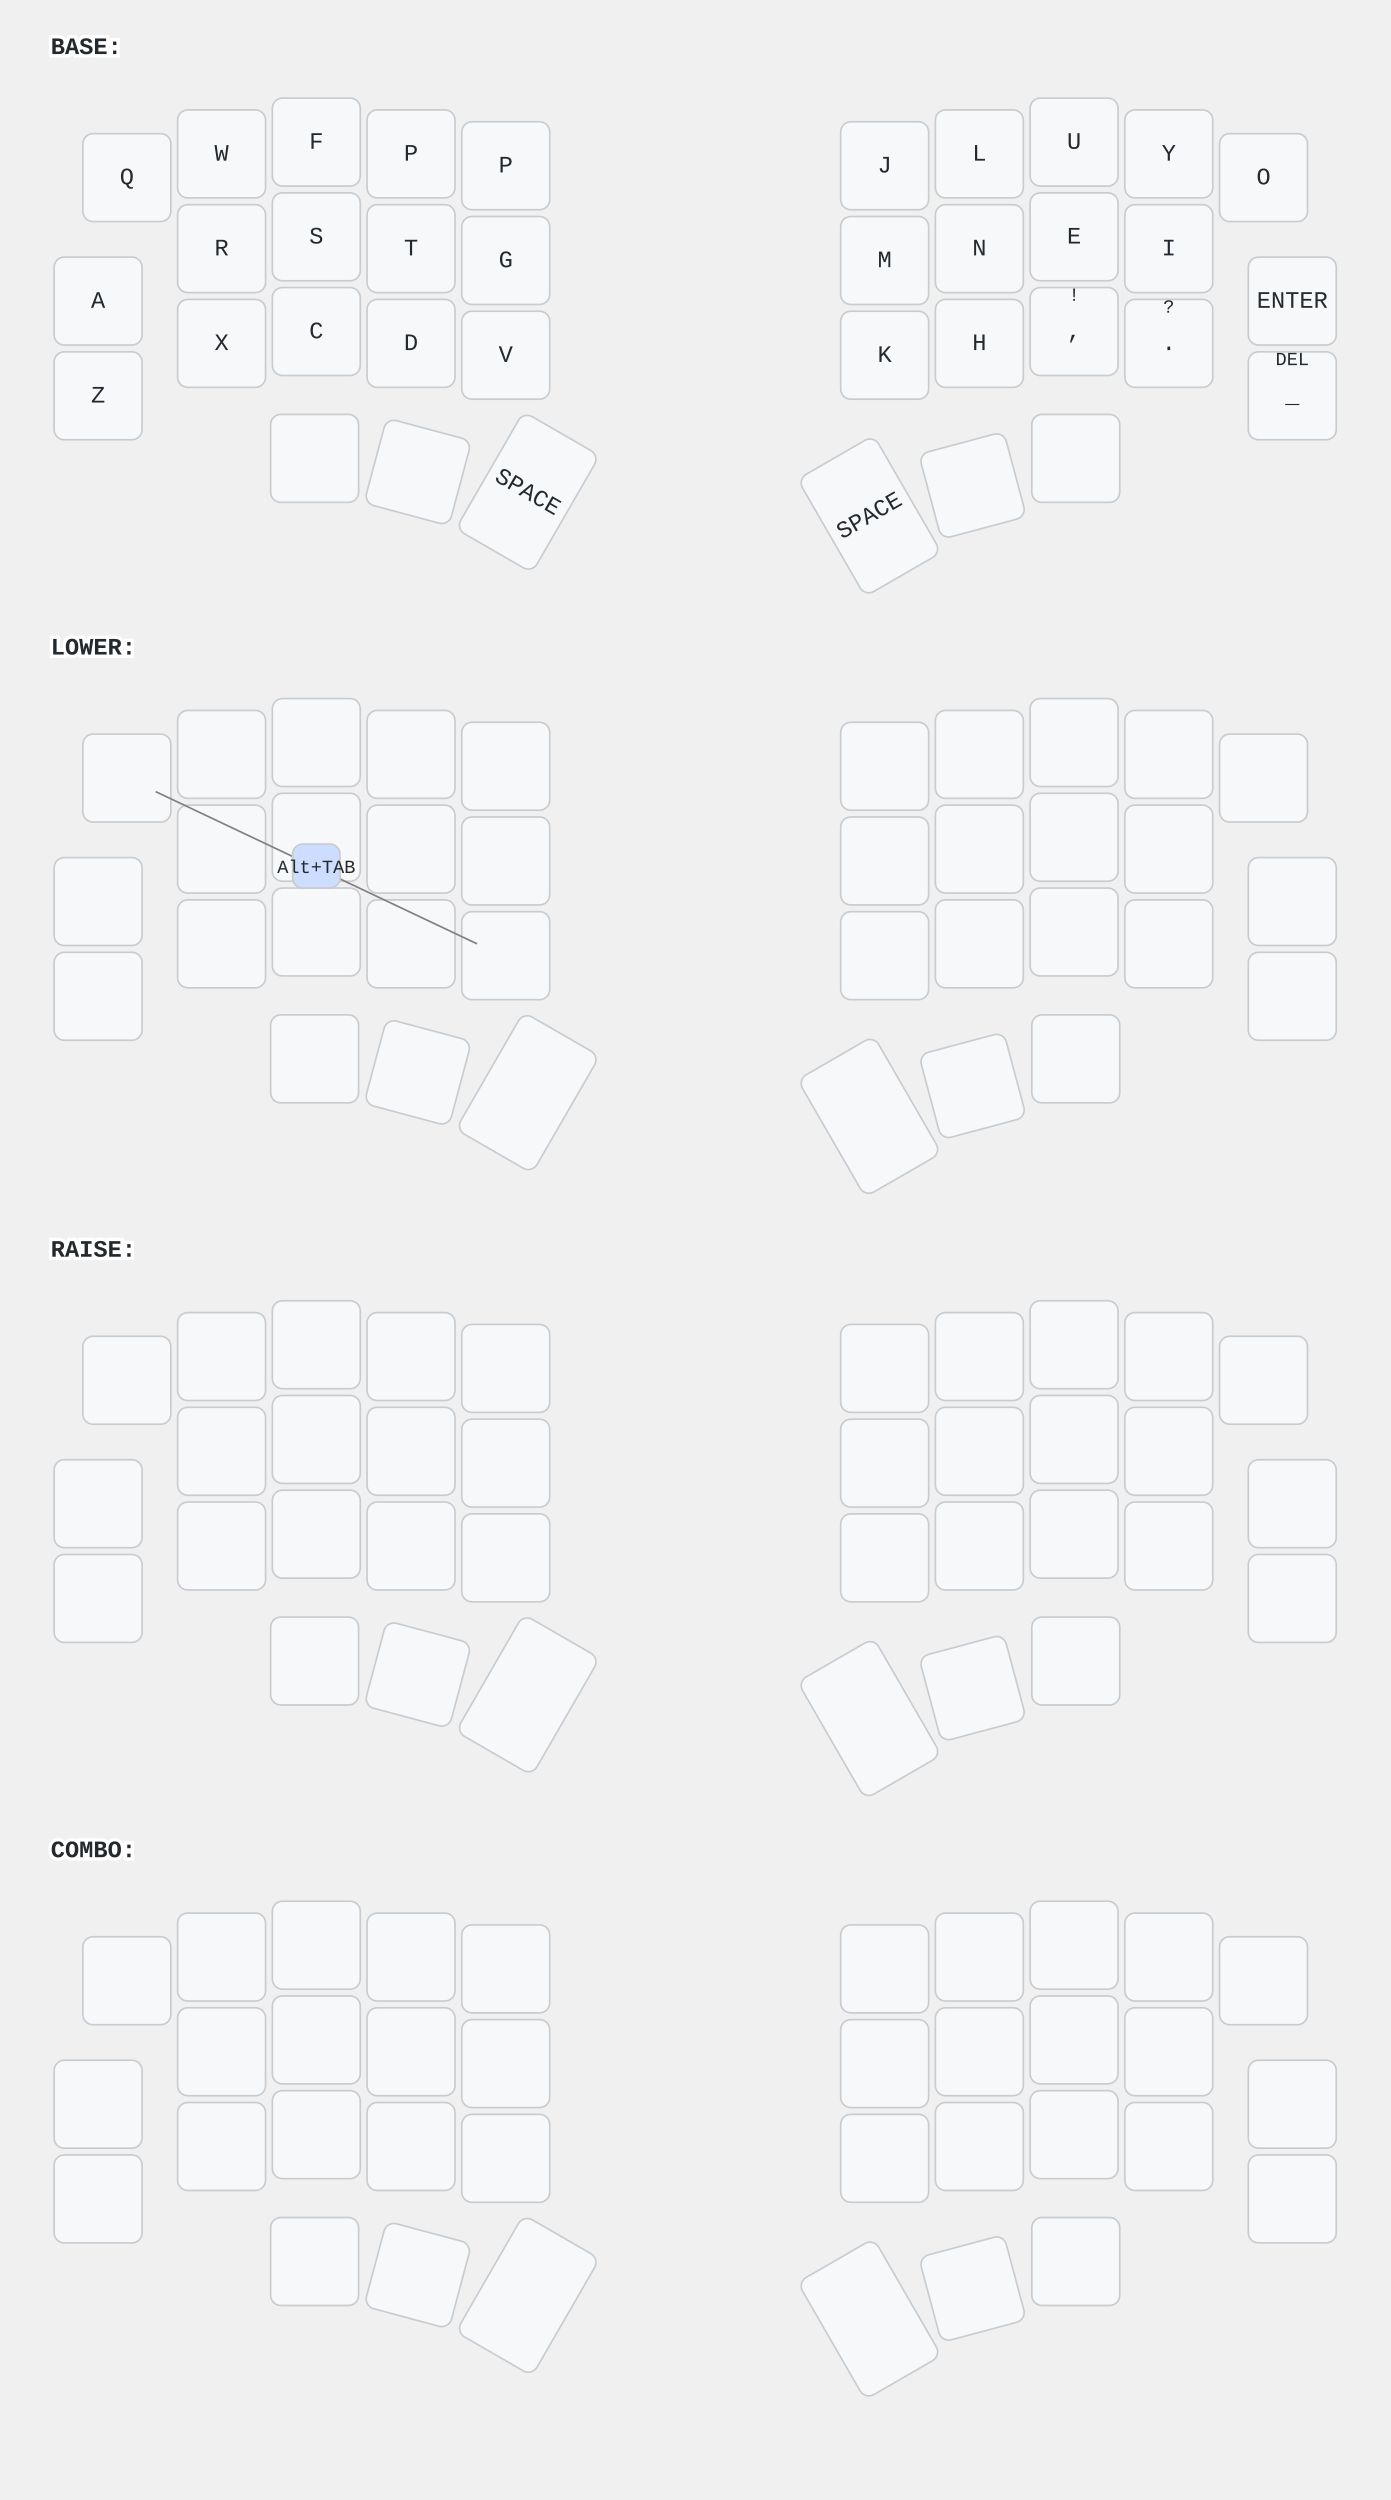
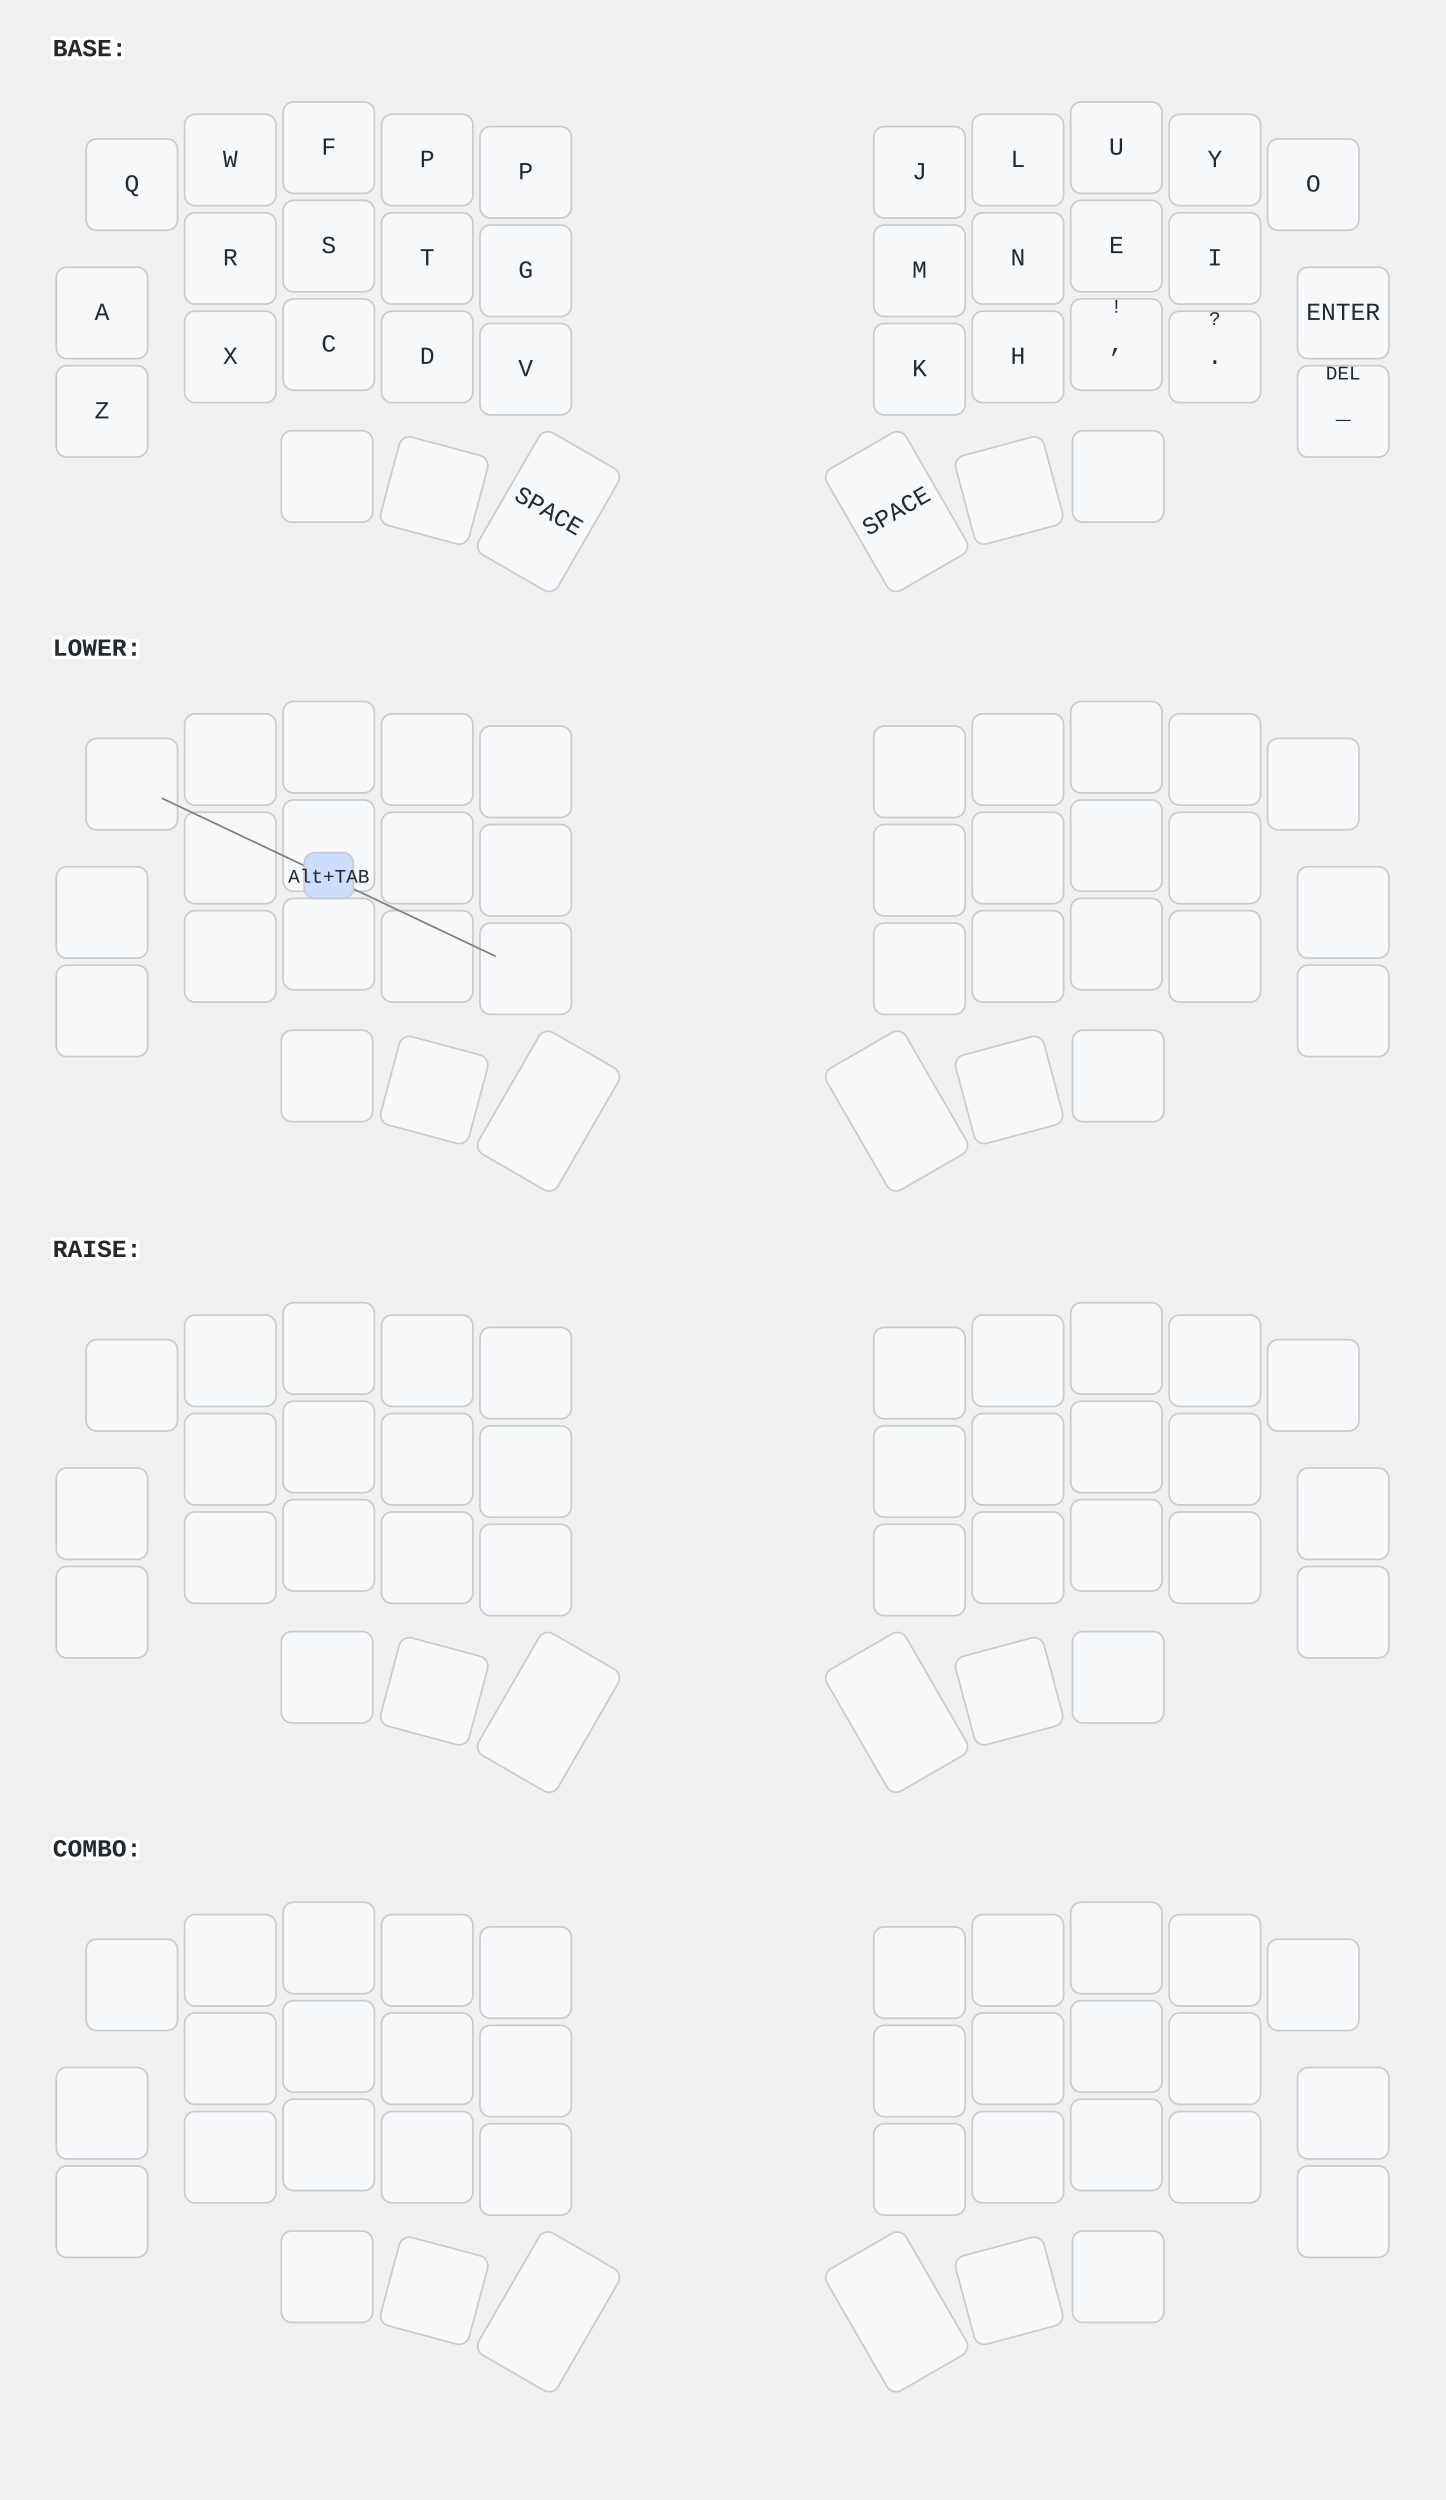
- <svg xmlns="http://www.w3.org/2000/svg" width="822" height="1478" viewBox="0 0 822 1478" class="keymap">
+ <svg xmlns="http://www.w3.org/2000/svg" width="822" height="1422" viewBox="0 0 822 1422" class="keymap">
  <style>/* inherit to force styles through use tags */
svg path {
    fill: inherit;
}

/* font and background color specifications */
svg.keymap {
    font-family: SFMono-Regular,Consolas,Liberation Mono,Menlo,monospace;
    font-size: 14px;
    font-kerning: normal;
    text-rendering: optimizeLegibility;
    fill: #24292e;
}

/* default key styling */
rect.key {
    fill: #f6f8fa;
}

rect.key, rect.combo {
    stroke: #c9cccf;
    stroke-width: 1;
}

/* default key side styling, only used is draw_key_sides is set */
rect.side {
    filter: brightness(90%);
}

/* color accent for combo boxes */
rect.combo, rect.combo-separate {
    fill: #cdf;
}

/* color accent for held keys */
rect.held, rect.combo.held {
    fill: #fdd;
}

/* color accent for ghost (optional) keys */
rect.ghost, rect.combo.ghost {
    stroke-dasharray: 4, 4;
    stroke-width: 2;
}

text {
    text-anchor: middle;
    dominant-baseline: middle;
}

/* styling for layer labels */
text.label {
    font-weight: bold;
    text-anchor: start;
    stroke: white;
    stroke-width: 4;
    paint-order: stroke;
}

/* styling for optional footer */
text.footer {
    text-anchor: end;
    dominant-baseline: auto;
    stroke: white;
    stroke-width: 4;
    paint-order: stroke;
}

/* styling for combo tap, and key non-tap label text */
text.combo, text.hold, text.shifted, text.left, text.right {
    font-size: 11px;
}

text.hold {
    text-anchor: middle;
    dominant-baseline: auto;
}

text.shifted {
    text-anchor: middle;
    dominant-baseline: hanging;
}

text.left {
    text-anchor: start;
}

text.right {
    text-anchor: end;
}

text.layer-activator {
    text-decoration: underline;
}

/* styling for hold/shifted label text in combo box */
text.combo.hold, text.combo.shifted, text.combo.left, text.combo.right {
    font-size: 8px;
}

/* lighter symbol for transparent keys */
text.trans {
    fill: #7b7e81;
}

/* styling for combo dendrons */
path.combo {
    stroke-width: 1;
    stroke: gray;
    fill: none;
}

/* Start Tabler Icons Cleanup */
/* cannot use height/width with glyphs */
.icon-tabler &gt; path {
    fill: inherit;
    stroke: inherit;
    stroke-width: 2;
}
/* hide tabler's default box */
.icon-tabler &gt; path[stroke="none"][fill="none"] {
    visibility: hidden;
}
/* End Tabler Icons Cleanup */
</style>
  <g transform="translate(30, 0)" class="layer-BASE">
    <text x="0" y="28" class="label" id="BASE">BASE:</text>
    <g transform="translate(0, 56)">
      <g transform="translate(45, 49)" class="key keypos-0">
        <rect rx="6" ry="6" x="-26" y="-26" width="52" height="52" class="key" />
        <text x="0" y="0" class="key tap">Q</text>
      </g>
      <g transform="translate(101, 35)" class="key keypos-1">
        <rect rx="6" ry="6" x="-26" y="-26" width="52" height="52" class="key" />
        <text x="0" y="0" class="key tap">W</text>
      </g>
      <g transform="translate(157, 28)" class="key keypos-2">
        <rect rx="6" ry="6" x="-26" y="-26" width="52" height="52" class="key" />
        <text x="0" y="0" class="key tap">F</text>
      </g>
      <g transform="translate(213, 35)" class="key keypos-3">
        <rect rx="6" ry="6" x="-26" y="-26" width="52" height="52" class="key" />
        <text x="0" y="0" class="key tap">P</text>
      </g>
      <g transform="translate(269, 42)" class="key keypos-4">
        <rect rx="6" ry="6" x="-26" y="-26" width="52" height="52" class="key" />
        <text x="0" y="0" class="key tap">P</text>
      </g>
      <g transform="translate(493, 42)" class="key keypos-5">
        <rect rx="6" ry="6" x="-26" y="-26" width="52" height="52" class="key" />
        <text x="0" y="0" class="key tap">J</text>
      </g>
      <g transform="translate(549, 35)" class="key keypos-6">
        <rect rx="6" ry="6" x="-26" y="-26" width="52" height="52" class="key" />
        <text x="0" y="0" class="key tap">L</text>
      </g>
      <g transform="translate(605, 28)" class="key keypos-7">
        <rect rx="6" ry="6" x="-26" y="-26" width="52" height="52" class="key" />
        <text x="0" y="0" class="key tap">U</text>
      </g>
      <g transform="translate(661, 35)" class="key keypos-8">
        <rect rx="6" ry="6" x="-26" y="-26" width="52" height="52" class="key" />
        <text x="0" y="0" class="key tap">Y</text>
      </g>
      <g transform="translate(717, 49)" class="key keypos-9">
        <rect rx="6" ry="6" x="-26" y="-26" width="52" height="52" class="key" />
        <text x="0" y="0" class="key tap">O</text>
      </g>
      <g transform="translate(28, 122)" class="key keypos-10">
        <rect rx="6" ry="6" x="-26" y="-26" width="52" height="52" class="key" />
        <text x="0" y="0" class="key tap">A</text>
      </g>
      <g transform="translate(101, 91)" class="key keypos-11">
        <rect rx="6" ry="6" x="-26" y="-26" width="52" height="52" class="key" />
        <text x="0" y="0" class="key tap">R</text>
      </g>
      <g transform="translate(157, 84)" class="key keypos-12">
        <rect rx="6" ry="6" x="-26" y="-26" width="52" height="52" class="key" />
        <text x="0" y="0" class="key tap">S</text>
      </g>
      <g transform="translate(213, 91)" class="key keypos-13">
        <rect rx="6" ry="6" x="-26" y="-26" width="52" height="52" class="key" />
        <text x="0" y="0" class="key tap">T</text>
      </g>
      <g transform="translate(269, 98)" class="key keypos-14">
        <rect rx="6" ry="6" x="-26" y="-26" width="52" height="52" class="key" />
        <text x="0" y="0" class="key tap">G</text>
      </g>
      <g transform="translate(493, 98)" class="key keypos-15">
        <rect rx="6" ry="6" x="-26" y="-26" width="52" height="52" class="key" />
        <text x="0" y="0" class="key tap">M</text>
      </g>
      <g transform="translate(549, 91)" class="key keypos-16">
        <rect rx="6" ry="6" x="-26" y="-26" width="52" height="52" class="key" />
        <text x="0" y="0" class="key tap">N</text>
      </g>
      <g transform="translate(605, 84)" class="key keypos-17">
        <rect rx="6" ry="6" x="-26" y="-26" width="52" height="52" class="key" />
        <text x="0" y="0" class="key tap">E</text>
      </g>
      <g transform="translate(661, 91)" class="key keypos-18">
        <rect rx="6" ry="6" x="-26" y="-26" width="52" height="52" class="key" />
        <text x="0" y="0" class="key tap">I</text>
      </g>
      <g transform="translate(734, 122)" class="key keypos-19">
        <rect rx="6" ry="6" x="-26" y="-26" width="52" height="52" class="key" />
        <text x="0" y="0" class="key tap">ENTER</text>
      </g>
      <g transform="translate(28, 178)" class="key keypos-20">
        <rect rx="6" ry="6" x="-26" y="-26" width="52" height="52" class="key" />
        <text x="0" y="0" class="key tap">Z</text>
      </g>
      <g transform="translate(101, 147)" class="key keypos-21">
        <rect rx="6" ry="6" x="-26" y="-26" width="52" height="52" class="key" />
        <text x="0" y="0" class="key tap">X</text>
      </g>
      <g transform="translate(157, 140)" class="key keypos-22">
        <rect rx="6" ry="6" x="-26" y="-26" width="52" height="52" class="key" />
        <text x="0" y="0" class="key tap">C</text>
      </g>
      <g transform="translate(213, 147)" class="key keypos-23">
        <rect rx="6" ry="6" x="-26" y="-26" width="52" height="52" class="key" />
        <text x="0" y="0" class="key tap">D</text>
      </g>
      <g transform="translate(269, 154)" class="key keypos-24">
        <rect rx="6" ry="6" x="-26" y="-26" width="52" height="52" class="key" />
        <text x="0" y="0" class="key tap">V</text>
      </g>
      <g transform="translate(493, 154)" class="key keypos-25">
        <rect rx="6" ry="6" x="-26" y="-26" width="52" height="52" class="key" />
        <text x="0" y="0" class="key tap">K</text>
      </g>
      <g transform="translate(549, 147)" class="key keypos-26">
        <rect rx="6" ry="6" x="-26" y="-26" width="52" height="52" class="key" />
        <text x="0" y="0" class="key tap">H</text>
      </g>
      <g transform="translate(605, 140)" class="key keypos-27">
        <rect rx="6" ry="6" x="-26" y="-26" width="52" height="52" class="key" />
        <text x="0" y="0" class="key tap">,</text>
        <text x="0" y="-24" class="key shifted">!</text>
      </g>
      <g transform="translate(661, 147)" class="key keypos-28">
        <rect rx="6" ry="6" x="-26" y="-26" width="52" height="52" class="key" />
        <text x="0" y="0" class="key tap">.</text>
        <text x="0" y="-24" class="key shifted">?</text>
      </g>
      <g transform="translate(734, 178)" class="key keypos-29">
        <rect rx="6" ry="6" x="-26" y="-26" width="52" height="52" class="key" />
        <text x="0" y="0" class="key tap">_</text>
        <text x="0" y="-24" class="key shifted">DEL</text>
      </g>
      <g transform="translate(156, 215)" class="key keypos-30">
        <rect rx="6" ry="6" x="-26" y="-26" width="52" height="52" class="key" />
      </g>
      <g transform="translate(217, 223) rotate(15.0)" class="key keypos-31">
        <rect rx="6" ry="6" x="-26" y="-26" width="52" height="52" class="key" />
      </g>
      <g transform="translate(282, 235) rotate(30.0)" class="key keypos-32">
        <rect rx="6" ry="6" x="-26" y="-40" width="52" height="80" class="key" />
        <text x="0" y="0" class="key tap">SPACE</text>
      </g>
-       <g transform="translate(484, 249) rotate(-30.0)" class="key keypos-33">
+       <g transform="translate(480, 235) rotate(-30.0)" class="key keypos-33">
        <rect rx="6" ry="6" x="-26" y="-40" width="52" height="80" class="key" />
        <text x="0" y="0" class="key tap">SPACE</text>
      </g>
-       <g transform="translate(545, 231) rotate(-15.0)" class="key keypos-34">
+       <g transform="translate(544, 223) rotate(-15.0)" class="key keypos-34">
        <rect rx="6" ry="6" x="-26" y="-26" width="52" height="52" class="key" />
      </g>
      <g transform="translate(606, 215)" class="key keypos-35">
        <rect rx="6" ry="6" x="-26" y="-26" width="52" height="52" class="key" />
      </g>
    </g>
  </g>
-   <g transform="translate(30, 355)" class="layer-LOWER">
+   <g transform="translate(30, 341)" class="layer-LOWER">
    <text x="0" y="28" class="label" id="LOWER">LOWER:</text>
    <g transform="translate(0, 56)">
      <g transform="translate(45, 49)" class="key keypos-0">
        <rect rx="6" ry="6" x="-26" y="-26" width="52" height="52" class="key" />
      </g>
      <g transform="translate(101, 35)" class="key keypos-1">
        <rect rx="6" ry="6" x="-26" y="-26" width="52" height="52" class="key" />
      </g>
      <g transform="translate(157, 28)" class="key keypos-2">
        <rect rx="6" ry="6" x="-26" y="-26" width="52" height="52" class="key" />
      </g>
      <g transform="translate(213, 35)" class="key keypos-3">
        <rect rx="6" ry="6" x="-26" y="-26" width="52" height="52" class="key" />
      </g>
      <g transform="translate(269, 42)" class="key keypos-4">
        <rect rx="6" ry="6" x="-26" y="-26" width="52" height="52" class="key" />
      </g>
      <g transform="translate(493, 42)" class="key keypos-5">
        <rect rx="6" ry="6" x="-26" y="-26" width="52" height="52" class="key" />
      </g>
      <g transform="translate(549, 35)" class="key keypos-6">
        <rect rx="6" ry="6" x="-26" y="-26" width="52" height="52" class="key" />
      </g>
      <g transform="translate(605, 28)" class="key keypos-7">
        <rect rx="6" ry="6" x="-26" y="-26" width="52" height="52" class="key" />
      </g>
      <g transform="translate(661, 35)" class="key keypos-8">
        <rect rx="6" ry="6" x="-26" y="-26" width="52" height="52" class="key" />
      </g>
      <g transform="translate(717, 49)" class="key keypos-9">
        <rect rx="6" ry="6" x="-26" y="-26" width="52" height="52" class="key" />
      </g>
      <g transform="translate(28, 122)" class="key keypos-10">
        <rect rx="6" ry="6" x="-26" y="-26" width="52" height="52" class="key" />
      </g>
      <g transform="translate(101, 91)" class="key keypos-11">
        <rect rx="6" ry="6" x="-26" y="-26" width="52" height="52" class="key" />
      </g>
      <g transform="translate(157, 84)" class="key keypos-12">
        <rect rx="6" ry="6" x="-26" y="-26" width="52" height="52" class="key" />
      </g>
      <g transform="translate(213, 91)" class="key keypos-13">
        <rect rx="6" ry="6" x="-26" y="-26" width="52" height="52" class="key" />
      </g>
      <g transform="translate(269, 98)" class="key keypos-14">
        <rect rx="6" ry="6" x="-26" y="-26" width="52" height="52" class="key" />
      </g>
      <g transform="translate(493, 98)" class="key keypos-15">
        <rect rx="6" ry="6" x="-26" y="-26" width="52" height="52" class="key" />
      </g>
      <g transform="translate(549, 91)" class="key keypos-16">
        <rect rx="6" ry="6" x="-26" y="-26" width="52" height="52" class="key" />
      </g>
      <g transform="translate(605, 84)" class="key keypos-17">
        <rect rx="6" ry="6" x="-26" y="-26" width="52" height="52" class="key" />
      </g>
      <g transform="translate(661, 91)" class="key keypos-18">
        <rect rx="6" ry="6" x="-26" y="-26" width="52" height="52" class="key" />
      </g>
      <g transform="translate(734, 122)" class="key keypos-19">
        <rect rx="6" ry="6" x="-26" y="-26" width="52" height="52" class="key" />
      </g>
      <g transform="translate(28, 178)" class="key keypos-20">
        <rect rx="6" ry="6" x="-26" y="-26" width="52" height="52" class="key" />
      </g>
      <g transform="translate(101, 147)" class="key keypos-21">
        <rect rx="6" ry="6" x="-26" y="-26" width="52" height="52" class="key" />
      </g>
      <g transform="translate(157, 140)" class="key keypos-22">
        <rect rx="6" ry="6" x="-26" y="-26" width="52" height="52" class="key" />
      </g>
      <g transform="translate(213, 147)" class="key keypos-23">
        <rect rx="6" ry="6" x="-26" y="-26" width="52" height="52" class="key" />
      </g>
      <g transform="translate(269, 154)" class="key keypos-24">
        <rect rx="6" ry="6" x="-26" y="-26" width="52" height="52" class="key" />
      </g>
      <g transform="translate(493, 154)" class="key keypos-25">
        <rect rx="6" ry="6" x="-26" y="-26" width="52" height="52" class="key" />
      </g>
      <g transform="translate(549, 147)" class="key keypos-26">
        <rect rx="6" ry="6" x="-26" y="-26" width="52" height="52" class="key" />
      </g>
      <g transform="translate(605, 140)" class="key keypos-27">
        <rect rx="6" ry="6" x="-26" y="-26" width="52" height="52" class="key" />
      </g>
      <g transform="translate(661, 147)" class="key keypos-28">
        <rect rx="6" ry="6" x="-26" y="-26" width="52" height="52" class="key" />
      </g>
      <g transform="translate(734, 178)" class="key keypos-29">
        <rect rx="6" ry="6" x="-26" y="-26" width="52" height="52" class="key" />
      </g>
      <g transform="translate(156, 215)" class="key keypos-30">
        <rect rx="6" ry="6" x="-26" y="-26" width="52" height="52" class="key" />
      </g>
      <g transform="translate(217, 223) rotate(15.0)" class="key keypos-31">
        <rect rx="6" ry="6" x="-26" y="-26" width="52" height="52" class="key" />
      </g>
      <g transform="translate(282, 235) rotate(30.0)" class="key keypos-32">
        <rect rx="6" ry="6" x="-26" y="-40" width="52" height="80" class="key" />
      </g>
-       <g transform="translate(484, 249) rotate(-30.0)" class="key keypos-33">
-         <rect rx="6" ry="6" x="-26" y="-40" width="52" height="80" class="key" />
-       </g>
-       <g transform="translate(545, 231) rotate(-15.0)" class="key keypos-34">
+       <g transform="translate(480, 235) rotate(-30.0)" class="key keypos-33">
+         <rect rx="6" ry="6" x="-26" y="-40" width="52" height="80" class="key" />
+       </g>
+       <g transform="translate(544, 223) rotate(-15.0)" class="key keypos-34">
        <rect rx="6" ry="6" x="-26" y="-26" width="52" height="52" class="key" />
      </g>
      <g transform="translate(606, 215)" class="key keypos-35">
        <rect rx="6" ry="6" x="-26" y="-26" width="52" height="52" class="key" />
      </g>
      <g class="combo combopos-0">
        <path d="M157,102 l95,45" class="combo" />
        <path d="M157,102 l-95,-45" class="combo" />
        <rect rx="6" ry="6" x="143" y="88" width="28" height="26" class="combo" />
        <text x="157" y="102" class="combo tap">Alt+TAB</text>
      </g>
    </g>
  </g>
-   <g transform="translate(30, 711)" class="layer-RAISE">
+   <g transform="translate(30, 683)" class="layer-RAISE">
    <text x="0" y="28" class="label" id="RAISE">RAISE:</text>
    <g transform="translate(0, 56)">
      <g transform="translate(45, 49)" class="key keypos-0">
        <rect rx="6" ry="6" x="-26" y="-26" width="52" height="52" class="key" />
      </g>
      <g transform="translate(101, 35)" class="key keypos-1">
        <rect rx="6" ry="6" x="-26" y="-26" width="52" height="52" class="key" />
      </g>
      <g transform="translate(157, 28)" class="key keypos-2">
        <rect rx="6" ry="6" x="-26" y="-26" width="52" height="52" class="key" />
      </g>
      <g transform="translate(213, 35)" class="key keypos-3">
        <rect rx="6" ry="6" x="-26" y="-26" width="52" height="52" class="key" />
      </g>
      <g transform="translate(269, 42)" class="key keypos-4">
        <rect rx="6" ry="6" x="-26" y="-26" width="52" height="52" class="key" />
      </g>
      <g transform="translate(493, 42)" class="key keypos-5">
        <rect rx="6" ry="6" x="-26" y="-26" width="52" height="52" class="key" />
      </g>
      <g transform="translate(549, 35)" class="key keypos-6">
        <rect rx="6" ry="6" x="-26" y="-26" width="52" height="52" class="key" />
      </g>
      <g transform="translate(605, 28)" class="key keypos-7">
        <rect rx="6" ry="6" x="-26" y="-26" width="52" height="52" class="key" />
      </g>
      <g transform="translate(661, 35)" class="key keypos-8">
        <rect rx="6" ry="6" x="-26" y="-26" width="52" height="52" class="key" />
      </g>
      <g transform="translate(717, 49)" class="key keypos-9">
        <rect rx="6" ry="6" x="-26" y="-26" width="52" height="52" class="key" />
      </g>
      <g transform="translate(28, 122)" class="key keypos-10">
        <rect rx="6" ry="6" x="-26" y="-26" width="52" height="52" class="key" />
      </g>
      <g transform="translate(101, 91)" class="key keypos-11">
        <rect rx="6" ry="6" x="-26" y="-26" width="52" height="52" class="key" />
      </g>
      <g transform="translate(157, 84)" class="key keypos-12">
        <rect rx="6" ry="6" x="-26" y="-26" width="52" height="52" class="key" />
      </g>
      <g transform="translate(213, 91)" class="key keypos-13">
        <rect rx="6" ry="6" x="-26" y="-26" width="52" height="52" class="key" />
      </g>
      <g transform="translate(269, 98)" class="key keypos-14">
        <rect rx="6" ry="6" x="-26" y="-26" width="52" height="52" class="key" />
      </g>
      <g transform="translate(493, 98)" class="key keypos-15">
        <rect rx="6" ry="6" x="-26" y="-26" width="52" height="52" class="key" />
      </g>
      <g transform="translate(549, 91)" class="key keypos-16">
        <rect rx="6" ry="6" x="-26" y="-26" width="52" height="52" class="key" />
      </g>
      <g transform="translate(605, 84)" class="key keypos-17">
        <rect rx="6" ry="6" x="-26" y="-26" width="52" height="52" class="key" />
      </g>
      <g transform="translate(661, 91)" class="key keypos-18">
        <rect rx="6" ry="6" x="-26" y="-26" width="52" height="52" class="key" />
      </g>
      <g transform="translate(734, 122)" class="key keypos-19">
        <rect rx="6" ry="6" x="-26" y="-26" width="52" height="52" class="key" />
      </g>
      <g transform="translate(28, 178)" class="key keypos-20">
        <rect rx="6" ry="6" x="-26" y="-26" width="52" height="52" class="key" />
      </g>
      <g transform="translate(101, 147)" class="key keypos-21">
        <rect rx="6" ry="6" x="-26" y="-26" width="52" height="52" class="key" />
      </g>
      <g transform="translate(157, 140)" class="key keypos-22">
        <rect rx="6" ry="6" x="-26" y="-26" width="52" height="52" class="key" />
      </g>
      <g transform="translate(213, 147)" class="key keypos-23">
        <rect rx="6" ry="6" x="-26" y="-26" width="52" height="52" class="key" />
      </g>
      <g transform="translate(269, 154)" class="key keypos-24">
        <rect rx="6" ry="6" x="-26" y="-26" width="52" height="52" class="key" />
      </g>
      <g transform="translate(493, 154)" class="key keypos-25">
        <rect rx="6" ry="6" x="-26" y="-26" width="52" height="52" class="key" />
      </g>
      <g transform="translate(549, 147)" class="key keypos-26">
        <rect rx="6" ry="6" x="-26" y="-26" width="52" height="52" class="key" />
      </g>
      <g transform="translate(605, 140)" class="key keypos-27">
        <rect rx="6" ry="6" x="-26" y="-26" width="52" height="52" class="key" />
      </g>
      <g transform="translate(661, 147)" class="key keypos-28">
        <rect rx="6" ry="6" x="-26" y="-26" width="52" height="52" class="key" />
      </g>
      <g transform="translate(734, 178)" class="key keypos-29">
        <rect rx="6" ry="6" x="-26" y="-26" width="52" height="52" class="key" />
      </g>
      <g transform="translate(156, 215)" class="key keypos-30">
        <rect rx="6" ry="6" x="-26" y="-26" width="52" height="52" class="key" />
      </g>
      <g transform="translate(217, 223) rotate(15.0)" class="key keypos-31">
        <rect rx="6" ry="6" x="-26" y="-26" width="52" height="52" class="key" />
      </g>
      <g transform="translate(282, 235) rotate(30.0)" class="key keypos-32">
        <rect rx="6" ry="6" x="-26" y="-40" width="52" height="80" class="key" />
      </g>
-       <g transform="translate(484, 249) rotate(-30.0)" class="key keypos-33">
-         <rect rx="6" ry="6" x="-26" y="-40" width="52" height="80" class="key" />
-       </g>
-       <g transform="translate(545, 231) rotate(-15.0)" class="key keypos-34">
+       <g transform="translate(480, 235) rotate(-30.0)" class="key keypos-33">
+         <rect rx="6" ry="6" x="-26" y="-40" width="52" height="80" class="key" />
+       </g>
+       <g transform="translate(544, 223) rotate(-15.0)" class="key keypos-34">
        <rect rx="6" ry="6" x="-26" y="-26" width="52" height="52" class="key" />
      </g>
      <g transform="translate(606, 215)" class="key keypos-35">
        <rect rx="6" ry="6" x="-26" y="-26" width="52" height="52" class="key" />
      </g>
    </g>
  </g>
-   <g transform="translate(30, 1066)" class="layer-COMBO">
+   <g transform="translate(30, 1024)" class="layer-COMBO">
    <text x="0" y="28" class="label" id="COMBO">COMBO:</text>
    <g transform="translate(0, 56)">
      <g transform="translate(45, 49)" class="key keypos-0">
        <rect rx="6" ry="6" x="-26" y="-26" width="52" height="52" class="key" />
      </g>
      <g transform="translate(101, 35)" class="key keypos-1">
        <rect rx="6" ry="6" x="-26" y="-26" width="52" height="52" class="key" />
      </g>
      <g transform="translate(157, 28)" class="key keypos-2">
        <rect rx="6" ry="6" x="-26" y="-26" width="52" height="52" class="key" />
      </g>
      <g transform="translate(213, 35)" class="key keypos-3">
        <rect rx="6" ry="6" x="-26" y="-26" width="52" height="52" class="key" />
      </g>
      <g transform="translate(269, 42)" class="key keypos-4">
        <rect rx="6" ry="6" x="-26" y="-26" width="52" height="52" class="key" />
      </g>
      <g transform="translate(493, 42)" class="key keypos-5">
        <rect rx="6" ry="6" x="-26" y="-26" width="52" height="52" class="key" />
      </g>
      <g transform="translate(549, 35)" class="key keypos-6">
        <rect rx="6" ry="6" x="-26" y="-26" width="52" height="52" class="key" />
      </g>
      <g transform="translate(605, 28)" class="key keypos-7">
        <rect rx="6" ry="6" x="-26" y="-26" width="52" height="52" class="key" />
      </g>
      <g transform="translate(661, 35)" class="key keypos-8">
        <rect rx="6" ry="6" x="-26" y="-26" width="52" height="52" class="key" />
      </g>
      <g transform="translate(717, 49)" class="key keypos-9">
        <rect rx="6" ry="6" x="-26" y="-26" width="52" height="52" class="key" />
      </g>
      <g transform="translate(28, 122)" class="key keypos-10">
        <rect rx="6" ry="6" x="-26" y="-26" width="52" height="52" class="key" />
      </g>
      <g transform="translate(101, 91)" class="key keypos-11">
        <rect rx="6" ry="6" x="-26" y="-26" width="52" height="52" class="key" />
      </g>
      <g transform="translate(157, 84)" class="key keypos-12">
        <rect rx="6" ry="6" x="-26" y="-26" width="52" height="52" class="key" />
      </g>
      <g transform="translate(213, 91)" class="key keypos-13">
        <rect rx="6" ry="6" x="-26" y="-26" width="52" height="52" class="key" />
      </g>
      <g transform="translate(269, 98)" class="key keypos-14">
        <rect rx="6" ry="6" x="-26" y="-26" width="52" height="52" class="key" />
      </g>
      <g transform="translate(493, 98)" class="key keypos-15">
        <rect rx="6" ry="6" x="-26" y="-26" width="52" height="52" class="key" />
      </g>
      <g transform="translate(549, 91)" class="key keypos-16">
        <rect rx="6" ry="6" x="-26" y="-26" width="52" height="52" class="key" />
      </g>
      <g transform="translate(605, 84)" class="key keypos-17">
        <rect rx="6" ry="6" x="-26" y="-26" width="52" height="52" class="key" />
      </g>
      <g transform="translate(661, 91)" class="key keypos-18">
        <rect rx="6" ry="6" x="-26" y="-26" width="52" height="52" class="key" />
      </g>
      <g transform="translate(734, 122)" class="key keypos-19">
        <rect rx="6" ry="6" x="-26" y="-26" width="52" height="52" class="key" />
      </g>
      <g transform="translate(28, 178)" class="key keypos-20">
        <rect rx="6" ry="6" x="-26" y="-26" width="52" height="52" class="key" />
      </g>
      <g transform="translate(101, 147)" class="key keypos-21">
        <rect rx="6" ry="6" x="-26" y="-26" width="52" height="52" class="key" />
      </g>
      <g transform="translate(157, 140)" class="key keypos-22">
        <rect rx="6" ry="6" x="-26" y="-26" width="52" height="52" class="key" />
      </g>
      <g transform="translate(213, 147)" class="key keypos-23">
        <rect rx="6" ry="6" x="-26" y="-26" width="52" height="52" class="key" />
      </g>
      <g transform="translate(269, 154)" class="key keypos-24">
        <rect rx="6" ry="6" x="-26" y="-26" width="52" height="52" class="key" />
      </g>
      <g transform="translate(493, 154)" class="key keypos-25">
        <rect rx="6" ry="6" x="-26" y="-26" width="52" height="52" class="key" />
      </g>
      <g transform="translate(549, 147)" class="key keypos-26">
        <rect rx="6" ry="6" x="-26" y="-26" width="52" height="52" class="key" />
      </g>
      <g transform="translate(605, 140)" class="key keypos-27">
        <rect rx="6" ry="6" x="-26" y="-26" width="52" height="52" class="key" />
      </g>
      <g transform="translate(661, 147)" class="key keypos-28">
        <rect rx="6" ry="6" x="-26" y="-26" width="52" height="52" class="key" />
      </g>
      <g transform="translate(734, 178)" class="key keypos-29">
        <rect rx="6" ry="6" x="-26" y="-26" width="52" height="52" class="key" />
      </g>
      <g transform="translate(156, 215)" class="key keypos-30">
        <rect rx="6" ry="6" x="-26" y="-26" width="52" height="52" class="key" />
      </g>
      <g transform="translate(217, 223) rotate(15.0)" class="key keypos-31">
        <rect rx="6" ry="6" x="-26" y="-26" width="52" height="52" class="key" />
      </g>
      <g transform="translate(282, 235) rotate(30.0)" class="key keypos-32">
        <rect rx="6" ry="6" x="-26" y="-40" width="52" height="80" class="key" />
      </g>
-       <g transform="translate(484, 249) rotate(-30.0)" class="key keypos-33">
-         <rect rx="6" ry="6" x="-26" y="-40" width="52" height="80" class="key" />
-       </g>
-       <g transform="translate(545, 231) rotate(-15.0)" class="key keypos-34">
+       <g transform="translate(480, 235) rotate(-30.0)" class="key keypos-33">
+         <rect rx="6" ry="6" x="-26" y="-40" width="52" height="80" class="key" />
+       </g>
+       <g transform="translate(544, 223) rotate(-15.0)" class="key keypos-34">
        <rect rx="6" ry="6" x="-26" y="-26" width="52" height="52" class="key" />
      </g>
      <g transform="translate(606, 215)" class="key keypos-35">
        <rect rx="6" ry="6" x="-26" y="-26" width="52" height="52" class="key" />
      </g>
    </g>
  </g>
</svg>
